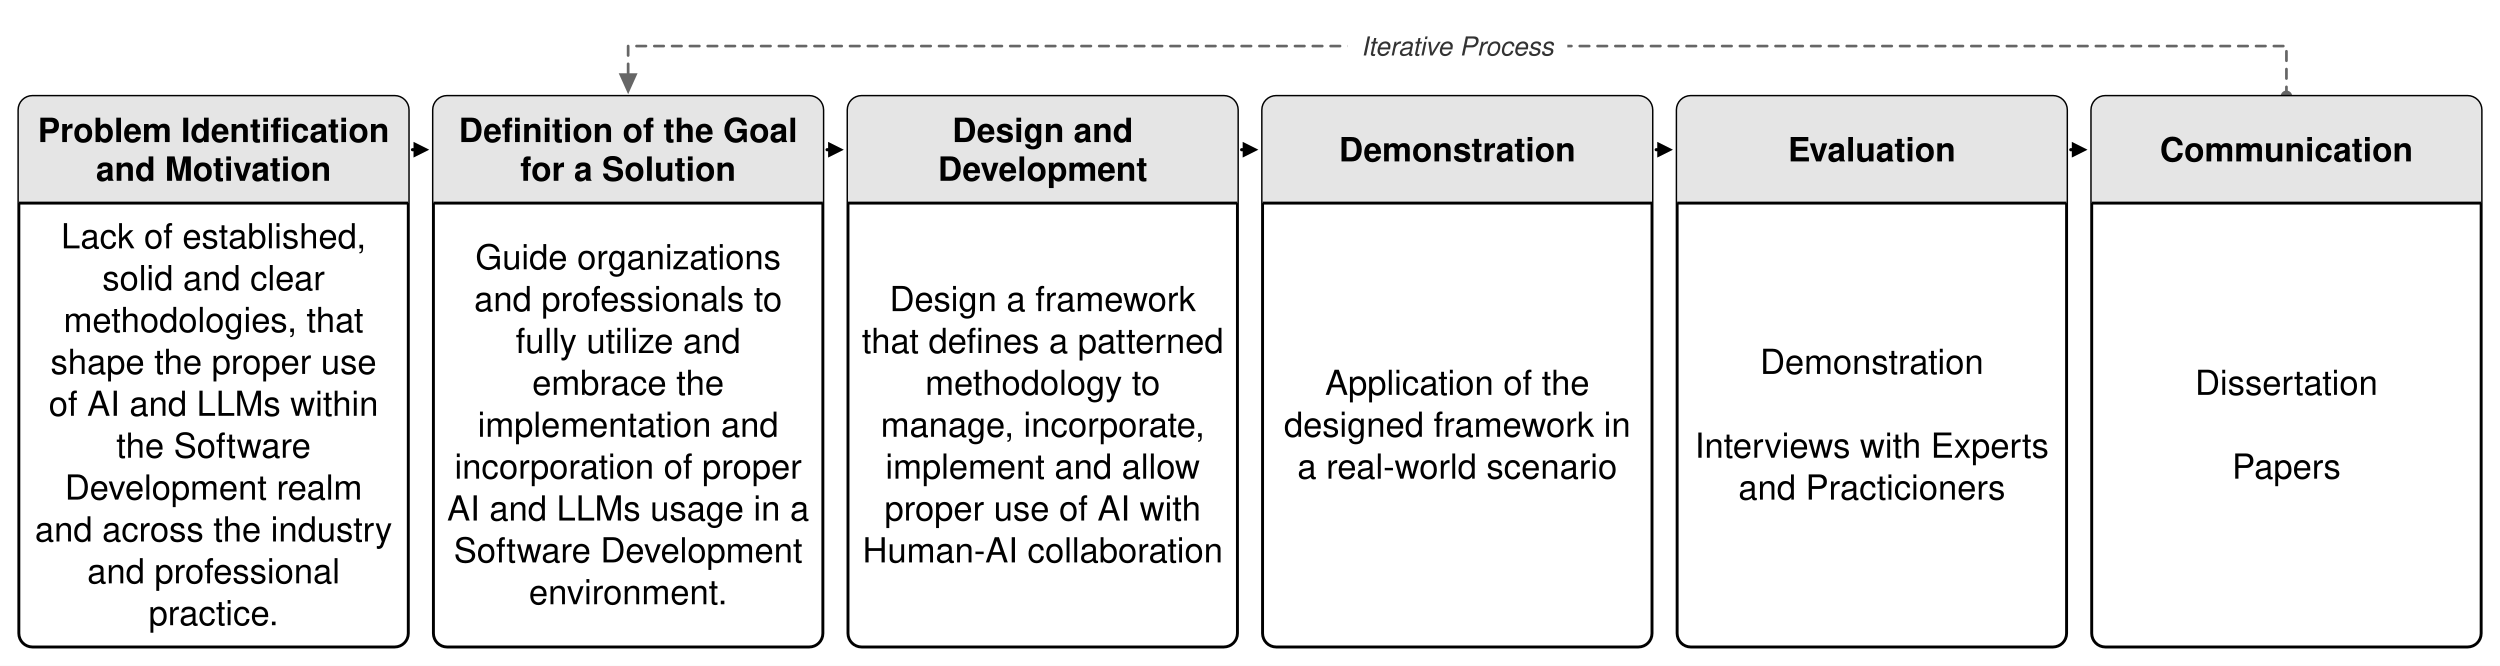
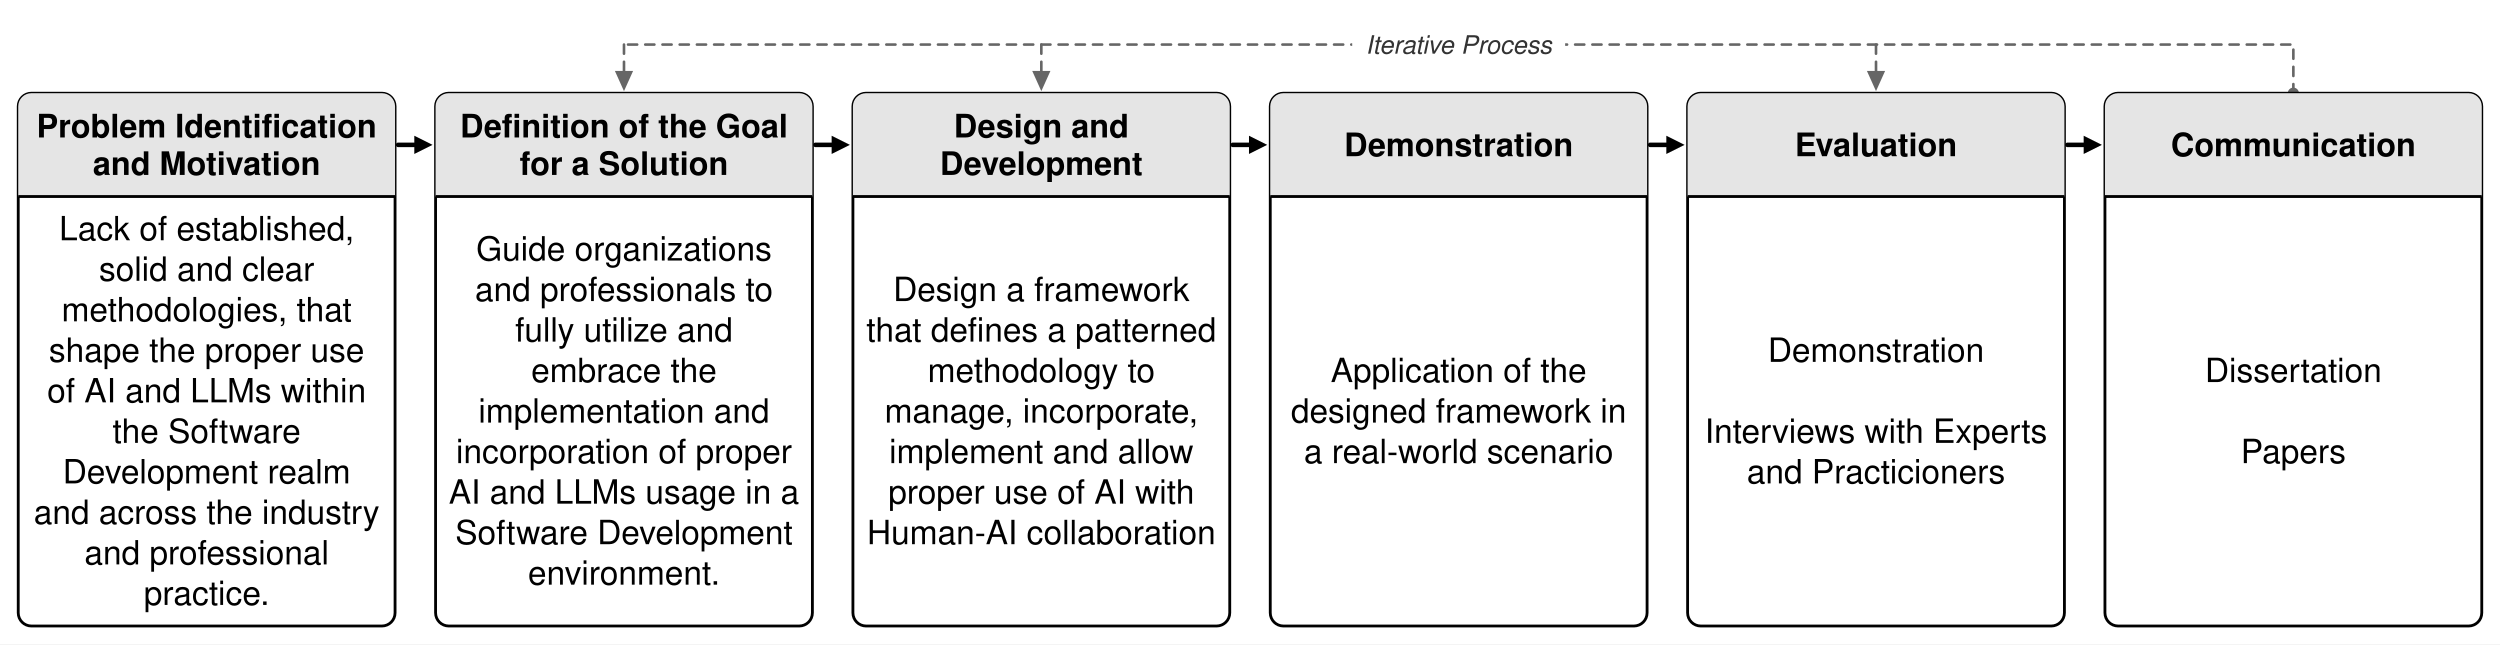
- <svg xmlns="http://www.w3.org/2000/svg" viewBox="0 0 2388 636" width="2388" height="636">
-   <rect x="0" y="0" width="2388" height="636" fill="#FFFFFF" />
-   <path d="M 2184.0 92.0 V 44.0 H 600.0 V 72.0" fill="none" stroke="#666666" stroke-width="2.6" stroke-dasharray="9 8" stroke-linecap="round" stroke-linejoin="round" />
-   <polygon points="600.0,90.0 591.0,70.0 609.0,70.0" fill="#666666" />
-   <circle cx="2184.0" cy="92.0" r="5.5" fill="#666666" />
-   <rect x="1286.9" y="26.0" width="210.2" height="36" rx="6" fill="#FFFFFF" />
-   <text x="1392.0" y="53.0" font-family="Helvetica, Arial, 'Liberation Sans', sans-serif" font-size="25" font-style="italic" fill="#333333" text-anchor="middle">Iterative Process</text>
-   <line x1="394.0" y1="143.0" x2="395.0" y2="143.0" stroke="#000000" stroke-width="3.0" stroke-linecap="round" />
-   <polygon points="410.0,143.0 395.0,135.5 395.0,150.5" fill="#000000" />
-   <line x1="790.0" y1="143.0" x2="791.0" y2="143.0" stroke="#000000" stroke-width="3.0" stroke-linecap="round" />
-   <polygon points="806.0,143.0 791.0,135.5 791.0,150.5" fill="#000000" />
-   <line x1="1186.0" y1="143.0" x2="1187.0" y2="143.0" stroke="#000000" stroke-width="3.0" stroke-linecap="round" />
-   <polygon points="1202.0,143.0 1187.0,135.5 1187.0,150.5" fill="#000000" />
-   <line x1="1582.0" y1="143.0" x2="1583.0" y2="143.0" stroke="#000000" stroke-width="3.0" stroke-linecap="round" />
-   <polygon points="1598.0,143.0 1583.0,135.5 1583.0,150.5" fill="#000000" />
-   <line x1="1978.0" y1="143.0" x2="1979.0" y2="143.0" stroke="#000000" stroke-width="3.0" stroke-linecap="round" />
-   <polygon points="1994.0,143.0 1979.0,135.5 1979.0,150.5" fill="#000000" />
+ <svg xmlns="http://www.w3.org/2000/svg" viewBox="0 0 2468 636" width="2468" height="636">
+   <rect x="0" y="0" width="2468" height="636" fill="#FFFFFF" />
+   <path d="M 2264.0 92.0 V 44.0 H 616.0" fill="none" stroke="#666666" stroke-width="2.6" stroke-dasharray="9 8" stroke-linecap="round" stroke-linejoin="round" />
+   <circle cx="2264.0" cy="92.0" r="5.5" fill="#666666" />
+   <line x1="616.0" y1="44.0" x2="616.0" y2="72.0" stroke="#666666" stroke-width="2.6" stroke-dasharray="9 8" stroke-linecap="round" />
+   <polygon points="616.0,90.0 607.0,70.0 625.0,70.0" fill="#666666" />
+   <line x1="1028.0" y1="44.0" x2="1028.0" y2="72.0" stroke="#666666" stroke-width="2.6" stroke-dasharray="9 8" stroke-linecap="round" />
+   <polygon points="1028.0,90.0 1019.0,70.0 1037.0,70.0" fill="#666666" />
+   <line x1="1852.0" y1="44.0" x2="1852.0" y2="72.0" stroke="#666666" stroke-width="2.6" stroke-dasharray="9 8" stroke-linecap="round" />
+   <polygon points="1852.0,90.0 1843.0,70.0 1861.0,70.0" fill="#666666" />
+   <rect x="1334.9" y="26.0" width="210.2" height="36" rx="6" fill="#FFFFFF" />
+   <text x="1440.0" y="53.0" font-family="Helvetica, Arial, 'Liberation Sans', sans-serif" font-size="25" font-style="italic" fill="#333333" text-anchor="middle">Iterative Process</text>
+   <line x1="393.0" y1="143.0" x2="409.0" y2="143.0" stroke="#000000" stroke-width="4.5" stroke-linecap="round" />
+   <polygon points="427.0,143.0 409.0,134.0 409.0,152.0" fill="#000000" />
+   <line x1="805.0" y1="143.0" x2="821.0" y2="143.0" stroke="#000000" stroke-width="4.5" stroke-linecap="round" />
+   <polygon points="839.0,143.0 821.0,134.0 821.0,152.0" fill="#000000" />
+   <line x1="1217.0" y1="143.0" x2="1233.0" y2="143.0" stroke="#000000" stroke-width="4.5" stroke-linecap="round" />
+   <polygon points="1251.0,143.0 1233.0,134.0 1233.0,152.0" fill="#000000" />
+   <line x1="1629.0" y1="143.0" x2="1645.0" y2="143.0" stroke="#000000" stroke-width="4.5" stroke-linecap="round" />
+   <polygon points="1663.0,143.0 1645.0,134.0 1645.0,152.0" fill="#000000" />
+   <line x1="2041.0" y1="143.0" x2="2057.0" y2="143.0" stroke="#000000" stroke-width="4.5" stroke-linecap="round" />
+   <polygon points="2075.0,143.0 2057.0,134.0 2057.0,152.0" fill="#000000" />
  <rect x="18" y="92" width="372" height="526" rx="13" fill="#FFFFFF" stroke="#000000" stroke-width="2.8" />
  <path d="M 18 194 V 105 a 13 13 0 0 1 13 -13 H 377 a 13 13 0 0 1 13 13 V 194 Z" fill="#E5E5E5" />
  <line x1="18" y1="194" x2="390" y2="194" stroke="#000000" stroke-width="2.8" />
  <text x="204.0" y="135.7" font-family="Helvetica, Arial, 'Liberation Sans', sans-serif" font-size="32" font-weight="bold" fill="#000000" text-anchor="middle">Problem Identification</text>
  <text x="204.0" y="172.7" font-family="Helvetica, Arial, 'Liberation Sans', sans-serif" font-size="32" font-weight="bold" fill="#000000" text-anchor="middle">and Motivation</text>
  <text x="204.0" y="237.2" font-family="Helvetica, Arial, 'Liberation Sans', sans-serif" font-size="33" fill="#000000" text-anchor="middle">Lack of established,</text>
  <text x="204.0" y="277.2" font-family="Helvetica, Arial, 'Liberation Sans', sans-serif" font-size="33" fill="#000000" text-anchor="middle">solid and clear</text>
  <text x="204.0" y="317.2" font-family="Helvetica, Arial, 'Liberation Sans', sans-serif" font-size="33" fill="#000000" text-anchor="middle">methodologies, that</text>
  <text x="204.0" y="357.2" font-family="Helvetica, Arial, 'Liberation Sans', sans-serif" font-size="33" fill="#000000" text-anchor="middle">shape the proper use</text>
  <text x="204.0" y="397.2" font-family="Helvetica, Arial, 'Liberation Sans', sans-serif" font-size="33" fill="#000000" text-anchor="middle">of AI and LLMs within</text>
  <text x="204.0" y="437.2" font-family="Helvetica, Arial, 'Liberation Sans', sans-serif" font-size="33" fill="#000000" text-anchor="middle">the Software</text>
  <text x="204.0" y="477.2" font-family="Helvetica, Arial, 'Liberation Sans', sans-serif" font-size="33" fill="#000000" text-anchor="middle">Development realm</text>
  <text x="204.0" y="517.2" font-family="Helvetica, Arial, 'Liberation Sans', sans-serif" font-size="33" fill="#000000" text-anchor="middle">and across the industry</text>
  <text x="204.0" y="557.2" font-family="Helvetica, Arial, 'Liberation Sans', sans-serif" font-size="33" fill="#000000" text-anchor="middle">and professional</text>
  <text x="204.0" y="597.2" font-family="Helvetica, Arial, 'Liberation Sans', sans-serif" font-size="33" fill="#000000" text-anchor="middle">practice.</text>
-   <rect x="414" y="92" width="372" height="526" rx="13" fill="#FFFFFF" stroke="#000000" stroke-width="2.8" />
-   <path d="M 414 194 V 105 a 13 13 0 0 1 13 -13 H 773 a 13 13 0 0 1 13 13 V 194 Z" fill="#E5E5E5" />
-   <line x1="414" y1="194" x2="786" y2="194" stroke="#000000" stroke-width="2.8" />
-   <text x="600.0" y="135.7" font-family="Helvetica, Arial, 'Liberation Sans', sans-serif" font-size="32" font-weight="bold" fill="#000000" text-anchor="middle">Definition of the Goal</text>
-   <text x="600.0" y="172.7" font-family="Helvetica, Arial, 'Liberation Sans', sans-serif" font-size="32" font-weight="bold" fill="#000000" text-anchor="middle">for a Solution</text>
-   <text x="600.0" y="257.2" font-family="Helvetica, Arial, 'Liberation Sans', sans-serif" font-size="33" fill="#000000" text-anchor="middle">Guide organizations</text>
-   <text x="600.0" y="297.2" font-family="Helvetica, Arial, 'Liberation Sans', sans-serif" font-size="33" fill="#000000" text-anchor="middle">and professionals to</text>
-   <text x="600.0" y="337.2" font-family="Helvetica, Arial, 'Liberation Sans', sans-serif" font-size="33" fill="#000000" text-anchor="middle">fully utilize and</text>
-   <text x="600.0" y="377.2" font-family="Helvetica, Arial, 'Liberation Sans', sans-serif" font-size="33" fill="#000000" text-anchor="middle">embrace the</text>
-   <text x="600.0" y="417.2" font-family="Helvetica, Arial, 'Liberation Sans', sans-serif" font-size="33" fill="#000000" text-anchor="middle">implementation and</text>
-   <text x="600.0" y="457.2" font-family="Helvetica, Arial, 'Liberation Sans', sans-serif" font-size="33" fill="#000000" text-anchor="middle">incorporation of proper</text>
-   <text x="600.0" y="497.2" font-family="Helvetica, Arial, 'Liberation Sans', sans-serif" font-size="33" fill="#000000" text-anchor="middle">AI and LLMs usage in a</text>
-   <text x="600.0" y="537.2" font-family="Helvetica, Arial, 'Liberation Sans', sans-serif" font-size="33" fill="#000000" text-anchor="middle">Software Development</text>
-   <text x="600.0" y="577.2" font-family="Helvetica, Arial, 'Liberation Sans', sans-serif" font-size="33" fill="#000000" text-anchor="middle">environment.</text>
-   <rect x="810" y="92" width="372" height="526" rx="13" fill="#FFFFFF" stroke="#000000" stroke-width="2.8" />
-   <path d="M 810 194 V 105 a 13 13 0 0 1 13 -13 H 1169 a 13 13 0 0 1 13 13 V 194 Z" fill="#E5E5E5" />
-   <line x1="810" y1="194" x2="1182" y2="194" stroke="#000000" stroke-width="2.8" />
-   <text x="996.0" y="135.7" font-family="Helvetica, Arial, 'Liberation Sans', sans-serif" font-size="32" font-weight="bold" fill="#000000" text-anchor="middle">Design and</text>
-   <text x="996.0" y="172.7" font-family="Helvetica, Arial, 'Liberation Sans', sans-serif" font-size="32" font-weight="bold" fill="#000000" text-anchor="middle">Development</text>
-   <text x="996.0" y="297.2" font-family="Helvetica, Arial, 'Liberation Sans', sans-serif" font-size="33" fill="#000000" text-anchor="middle">Design a framework</text>
-   <text x="996.0" y="337.2" font-family="Helvetica, Arial, 'Liberation Sans', sans-serif" font-size="33" fill="#000000" text-anchor="middle">that defines a patterned</text>
-   <text x="996.0" y="377.2" font-family="Helvetica, Arial, 'Liberation Sans', sans-serif" font-size="33" fill="#000000" text-anchor="middle">methodology to</text>
-   <text x="996.0" y="417.2" font-family="Helvetica, Arial, 'Liberation Sans', sans-serif" font-size="33" fill="#000000" text-anchor="middle">manage, incorporate,</text>
-   <text x="996.0" y="457.2" font-family="Helvetica, Arial, 'Liberation Sans', sans-serif" font-size="33" fill="#000000" text-anchor="middle">implement and allow</text>
-   <text x="996.0" y="497.2" font-family="Helvetica, Arial, 'Liberation Sans', sans-serif" font-size="33" fill="#000000" text-anchor="middle">proper use of AI with</text>
-   <text x="996.0" y="537.2" font-family="Helvetica, Arial, 'Liberation Sans', sans-serif" font-size="33" fill="#000000" text-anchor="middle">Human-AI collaboration</text>
-   <rect x="1206" y="92" width="372" height="526" rx="13" fill="#FFFFFF" stroke="#000000" stroke-width="2.8" />
-   <path d="M 1206 194 V 105 a 13 13 0 0 1 13 -13 H 1565 a 13 13 0 0 1 13 13 V 194 Z" fill="#E5E5E5" />
-   <line x1="1206" y1="194" x2="1578" y2="194" stroke="#000000" stroke-width="2.8" />
-   <text x="1392.0" y="154.2" font-family="Helvetica, Arial, 'Liberation Sans', sans-serif" font-size="32" font-weight="bold" fill="#000000" text-anchor="middle">Demonstration</text>
-   <text x="1392.0" y="377.2" font-family="Helvetica, Arial, 'Liberation Sans', sans-serif" font-size="33" fill="#000000" text-anchor="middle">Application of the</text>
-   <text x="1392.0" y="417.2" font-family="Helvetica, Arial, 'Liberation Sans', sans-serif" font-size="33" fill="#000000" text-anchor="middle">designed framework in</text>
-   <text x="1392.0" y="457.2" font-family="Helvetica, Arial, 'Liberation Sans', sans-serif" font-size="33" fill="#000000" text-anchor="middle">a real-world scenario</text>
-   <rect x="1602" y="92" width="372" height="526" rx="13" fill="#FFFFFF" stroke="#000000" stroke-width="2.8" />
-   <path d="M 1602 194 V 105 a 13 13 0 0 1 13 -13 H 1961 a 13 13 0 0 1 13 13 V 194 Z" fill="#E5E5E5" />
-   <line x1="1602" y1="194" x2="1974" y2="194" stroke="#000000" stroke-width="2.8" />
-   <text x="1788.0" y="154.2" font-family="Helvetica, Arial, 'Liberation Sans', sans-serif" font-size="32" font-weight="bold" fill="#000000" text-anchor="middle">Evaluation</text>
-   <text x="1788.0" y="357.2" font-family="Helvetica, Arial, 'Liberation Sans', sans-serif" font-size="33" fill="#000000" text-anchor="middle">Demonstration</text>
-   <text x="1788.0" y="437.2" font-family="Helvetica, Arial, 'Liberation Sans', sans-serif" font-size="33" fill="#000000" text-anchor="middle">Interviews with Experts</text>
-   <text x="1788.0" y="477.2" font-family="Helvetica, Arial, 'Liberation Sans', sans-serif" font-size="33" fill="#000000" text-anchor="middle">and Practicioners</text>
-   <rect x="1998" y="92" width="372" height="526" rx="13" fill="#FFFFFF" stroke="#000000" stroke-width="2.8" />
-   <path d="M 1998 194 V 105 a 13 13 0 0 1 13 -13 H 2357 a 13 13 0 0 1 13 13 V 194 Z" fill="#E5E5E5" />
-   <line x1="1998" y1="194" x2="2370" y2="194" stroke="#000000" stroke-width="2.8" />
-   <text x="2184.0" y="154.2" font-family="Helvetica, Arial, 'Liberation Sans', sans-serif" font-size="32" font-weight="bold" fill="#000000" text-anchor="middle">Communication</text>
-   <text x="2184.0" y="377.2" font-family="Helvetica, Arial, 'Liberation Sans', sans-serif" font-size="33" fill="#000000" text-anchor="middle">Dissertation</text>
-   <text x="2184.0" y="457.2" font-family="Helvetica, Arial, 'Liberation Sans', sans-serif" font-size="33" fill="#000000" text-anchor="middle">Papers</text>
+   <rect x="430" y="92" width="372" height="526" rx="13" fill="#FFFFFF" stroke="#000000" stroke-width="2.8" />
+   <path d="M 430 194 V 105 a 13 13 0 0 1 13 -13 H 789 a 13 13 0 0 1 13 13 V 194 Z" fill="#E5E5E5" />
+   <line x1="430" y1="194" x2="802" y2="194" stroke="#000000" stroke-width="2.8" />
+   <text x="616.0" y="135.7" font-family="Helvetica, Arial, 'Liberation Sans', sans-serif" font-size="32" font-weight="bold" fill="#000000" text-anchor="middle">Definition of the Goal</text>
+   <text x="616.0" y="172.7" font-family="Helvetica, Arial, 'Liberation Sans', sans-serif" font-size="32" font-weight="bold" fill="#000000" text-anchor="middle">for a Solution</text>
+   <text x="616.0" y="257.2" font-family="Helvetica, Arial, 'Liberation Sans', sans-serif" font-size="33" fill="#000000" text-anchor="middle">Guide organizations</text>
+   <text x="616.0" y="297.2" font-family="Helvetica, Arial, 'Liberation Sans', sans-serif" font-size="33" fill="#000000" text-anchor="middle">and professionals to</text>
+   <text x="616.0" y="337.2" font-family="Helvetica, Arial, 'Liberation Sans', sans-serif" font-size="33" fill="#000000" text-anchor="middle">fully utilize and</text>
+   <text x="616.0" y="377.2" font-family="Helvetica, Arial, 'Liberation Sans', sans-serif" font-size="33" fill="#000000" text-anchor="middle">embrace the</text>
+   <text x="616.0" y="417.2" font-family="Helvetica, Arial, 'Liberation Sans', sans-serif" font-size="33" fill="#000000" text-anchor="middle">implementation and</text>
+   <text x="616.0" y="457.2" font-family="Helvetica, Arial, 'Liberation Sans', sans-serif" font-size="33" fill="#000000" text-anchor="middle">incorporation of proper</text>
+   <text x="616.0" y="497.2" font-family="Helvetica, Arial, 'Liberation Sans', sans-serif" font-size="33" fill="#000000" text-anchor="middle">AI and LLMs usage in a</text>
+   <text x="616.0" y="537.2" font-family="Helvetica, Arial, 'Liberation Sans', sans-serif" font-size="33" fill="#000000" text-anchor="middle">Software Development</text>
+   <text x="616.0" y="577.2" font-family="Helvetica, Arial, 'Liberation Sans', sans-serif" font-size="33" fill="#000000" text-anchor="middle">environment.</text>
+   <rect x="842" y="92" width="372" height="526" rx="13" fill="#FFFFFF" stroke="#000000" stroke-width="2.8" />
+   <path d="M 842 194 V 105 a 13 13 0 0 1 13 -13 H 1201 a 13 13 0 0 1 13 13 V 194 Z" fill="#E5E5E5" />
+   <line x1="842" y1="194" x2="1214" y2="194" stroke="#000000" stroke-width="2.8" />
+   <text x="1028.0" y="135.7" font-family="Helvetica, Arial, 'Liberation Sans', sans-serif" font-size="32" font-weight="bold" fill="#000000" text-anchor="middle">Design and</text>
+   <text x="1028.0" y="172.7" font-family="Helvetica, Arial, 'Liberation Sans', sans-serif" font-size="32" font-weight="bold" fill="#000000" text-anchor="middle">Development</text>
+   <text x="1028.0" y="297.2" font-family="Helvetica, Arial, 'Liberation Sans', sans-serif" font-size="33" fill="#000000" text-anchor="middle">Design a framework</text>
+   <text x="1028.0" y="337.2" font-family="Helvetica, Arial, 'Liberation Sans', sans-serif" font-size="33" fill="#000000" text-anchor="middle">that defines a patterned</text>
+   <text x="1028.0" y="377.2" font-family="Helvetica, Arial, 'Liberation Sans', sans-serif" font-size="33" fill="#000000" text-anchor="middle">methodology to</text>
+   <text x="1028.0" y="417.2" font-family="Helvetica, Arial, 'Liberation Sans', sans-serif" font-size="33" fill="#000000" text-anchor="middle">manage, incorporate,</text>
+   <text x="1028.0" y="457.2" font-family="Helvetica, Arial, 'Liberation Sans', sans-serif" font-size="33" fill="#000000" text-anchor="middle">implement and allow</text>
+   <text x="1028.0" y="497.2" font-family="Helvetica, Arial, 'Liberation Sans', sans-serif" font-size="33" fill="#000000" text-anchor="middle">proper use of AI with</text>
+   <text x="1028.0" y="537.2" font-family="Helvetica, Arial, 'Liberation Sans', sans-serif" font-size="33" fill="#000000" text-anchor="middle">Human-AI collaboration</text>
+   <rect x="1254" y="92" width="372" height="526" rx="13" fill="#FFFFFF" stroke="#000000" stroke-width="2.8" />
+   <path d="M 1254 194 V 105 a 13 13 0 0 1 13 -13 H 1613 a 13 13 0 0 1 13 13 V 194 Z" fill="#E5E5E5" />
+   <line x1="1254" y1="194" x2="1626" y2="194" stroke="#000000" stroke-width="2.8" />
+   <text x="1440.0" y="154.2" font-family="Helvetica, Arial, 'Liberation Sans', sans-serif" font-size="32" font-weight="bold" fill="#000000" text-anchor="middle">Demonstration</text>
+   <text x="1440.0" y="377.2" font-family="Helvetica, Arial, 'Liberation Sans', sans-serif" font-size="33" fill="#000000" text-anchor="middle">Application of the</text>
+   <text x="1440.0" y="417.2" font-family="Helvetica, Arial, 'Liberation Sans', sans-serif" font-size="33" fill="#000000" text-anchor="middle">designed framework in</text>
+   <text x="1440.0" y="457.2" font-family="Helvetica, Arial, 'Liberation Sans', sans-serif" font-size="33" fill="#000000" text-anchor="middle">a real-world scenario</text>
+   <rect x="1666" y="92" width="372" height="526" rx="13" fill="#FFFFFF" stroke="#000000" stroke-width="2.8" />
+   <path d="M 1666 194 V 105 a 13 13 0 0 1 13 -13 H 2025 a 13 13 0 0 1 13 13 V 194 Z" fill="#E5E5E5" />
+   <line x1="1666" y1="194" x2="2038" y2="194" stroke="#000000" stroke-width="2.8" />
+   <text x="1852.0" y="154.2" font-family="Helvetica, Arial, 'Liberation Sans', sans-serif" font-size="32" font-weight="bold" fill="#000000" text-anchor="middle">Evaluation</text>
+   <text x="1852.0" y="357.2" font-family="Helvetica, Arial, 'Liberation Sans', sans-serif" font-size="33" fill="#000000" text-anchor="middle">Demonstration</text>
+   <text x="1852.0" y="437.2" font-family="Helvetica, Arial, 'Liberation Sans', sans-serif" font-size="33" fill="#000000" text-anchor="middle">Interviews with Experts</text>
+   <text x="1852.0" y="477.2" font-family="Helvetica, Arial, 'Liberation Sans', sans-serif" font-size="33" fill="#000000" text-anchor="middle">and Practicioners</text>
+   <rect x="2078" y="92" width="372" height="526" rx="13" fill="#FFFFFF" stroke="#000000" stroke-width="2.8" />
+   <path d="M 2078 194 V 105 a 13 13 0 0 1 13 -13 H 2437 a 13 13 0 0 1 13 13 V 194 Z" fill="#E5E5E5" />
+   <line x1="2078" y1="194" x2="2450" y2="194" stroke="#000000" stroke-width="2.8" />
+   <text x="2264.0" y="154.2" font-family="Helvetica, Arial, 'Liberation Sans', sans-serif" font-size="32" font-weight="bold" fill="#000000" text-anchor="middle">Communication</text>
+   <text x="2264.0" y="377.2" font-family="Helvetica, Arial, 'Liberation Sans', sans-serif" font-size="33" fill="#000000" text-anchor="middle">Dissertation</text>
+   <text x="2264.0" y="457.2" font-family="Helvetica, Arial, 'Liberation Sans', sans-serif" font-size="33" fill="#000000" text-anchor="middle">Papers</text>
</svg>
